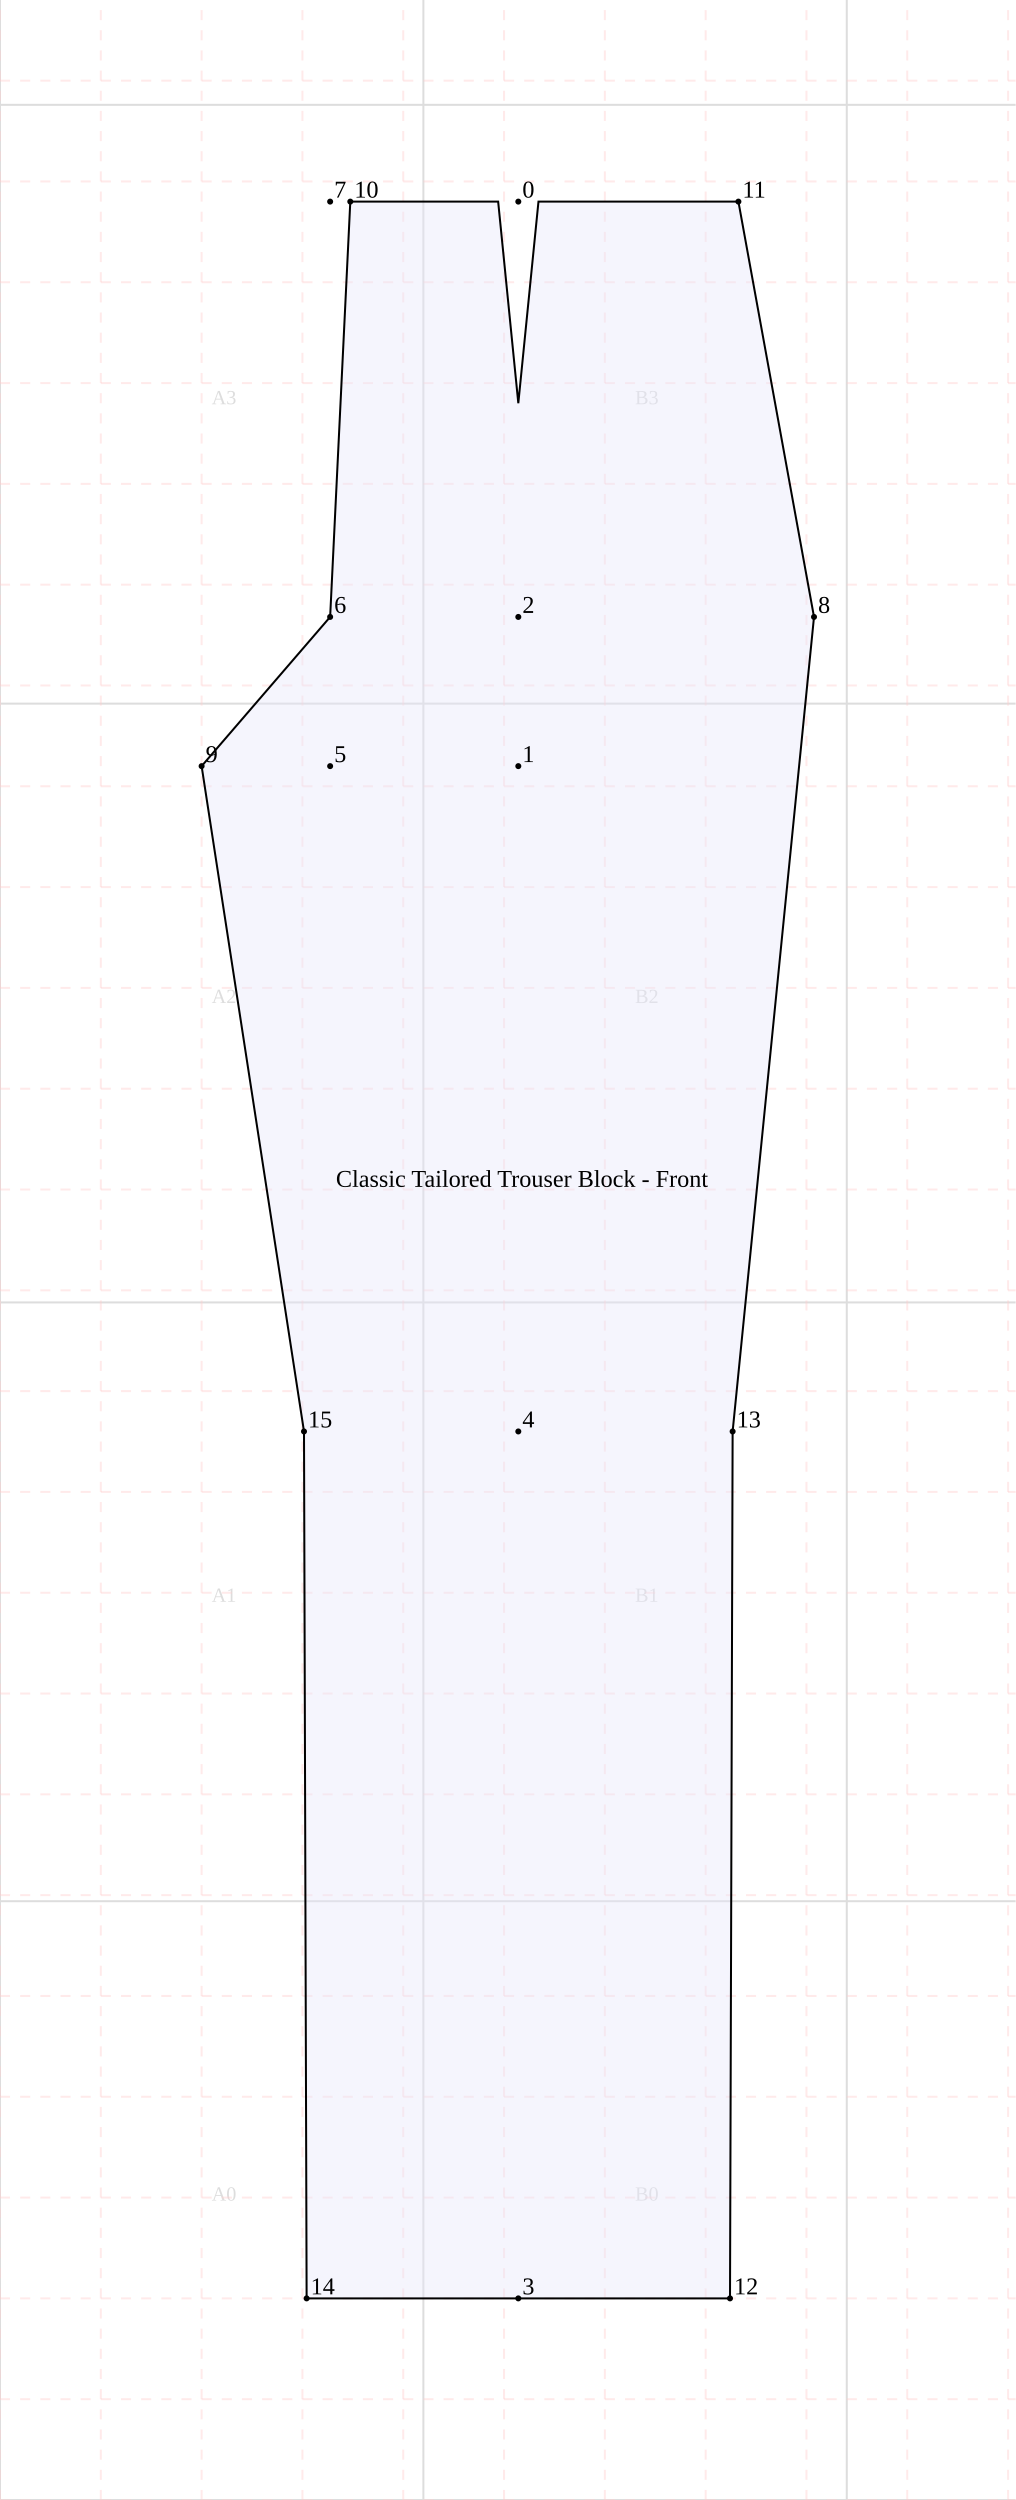
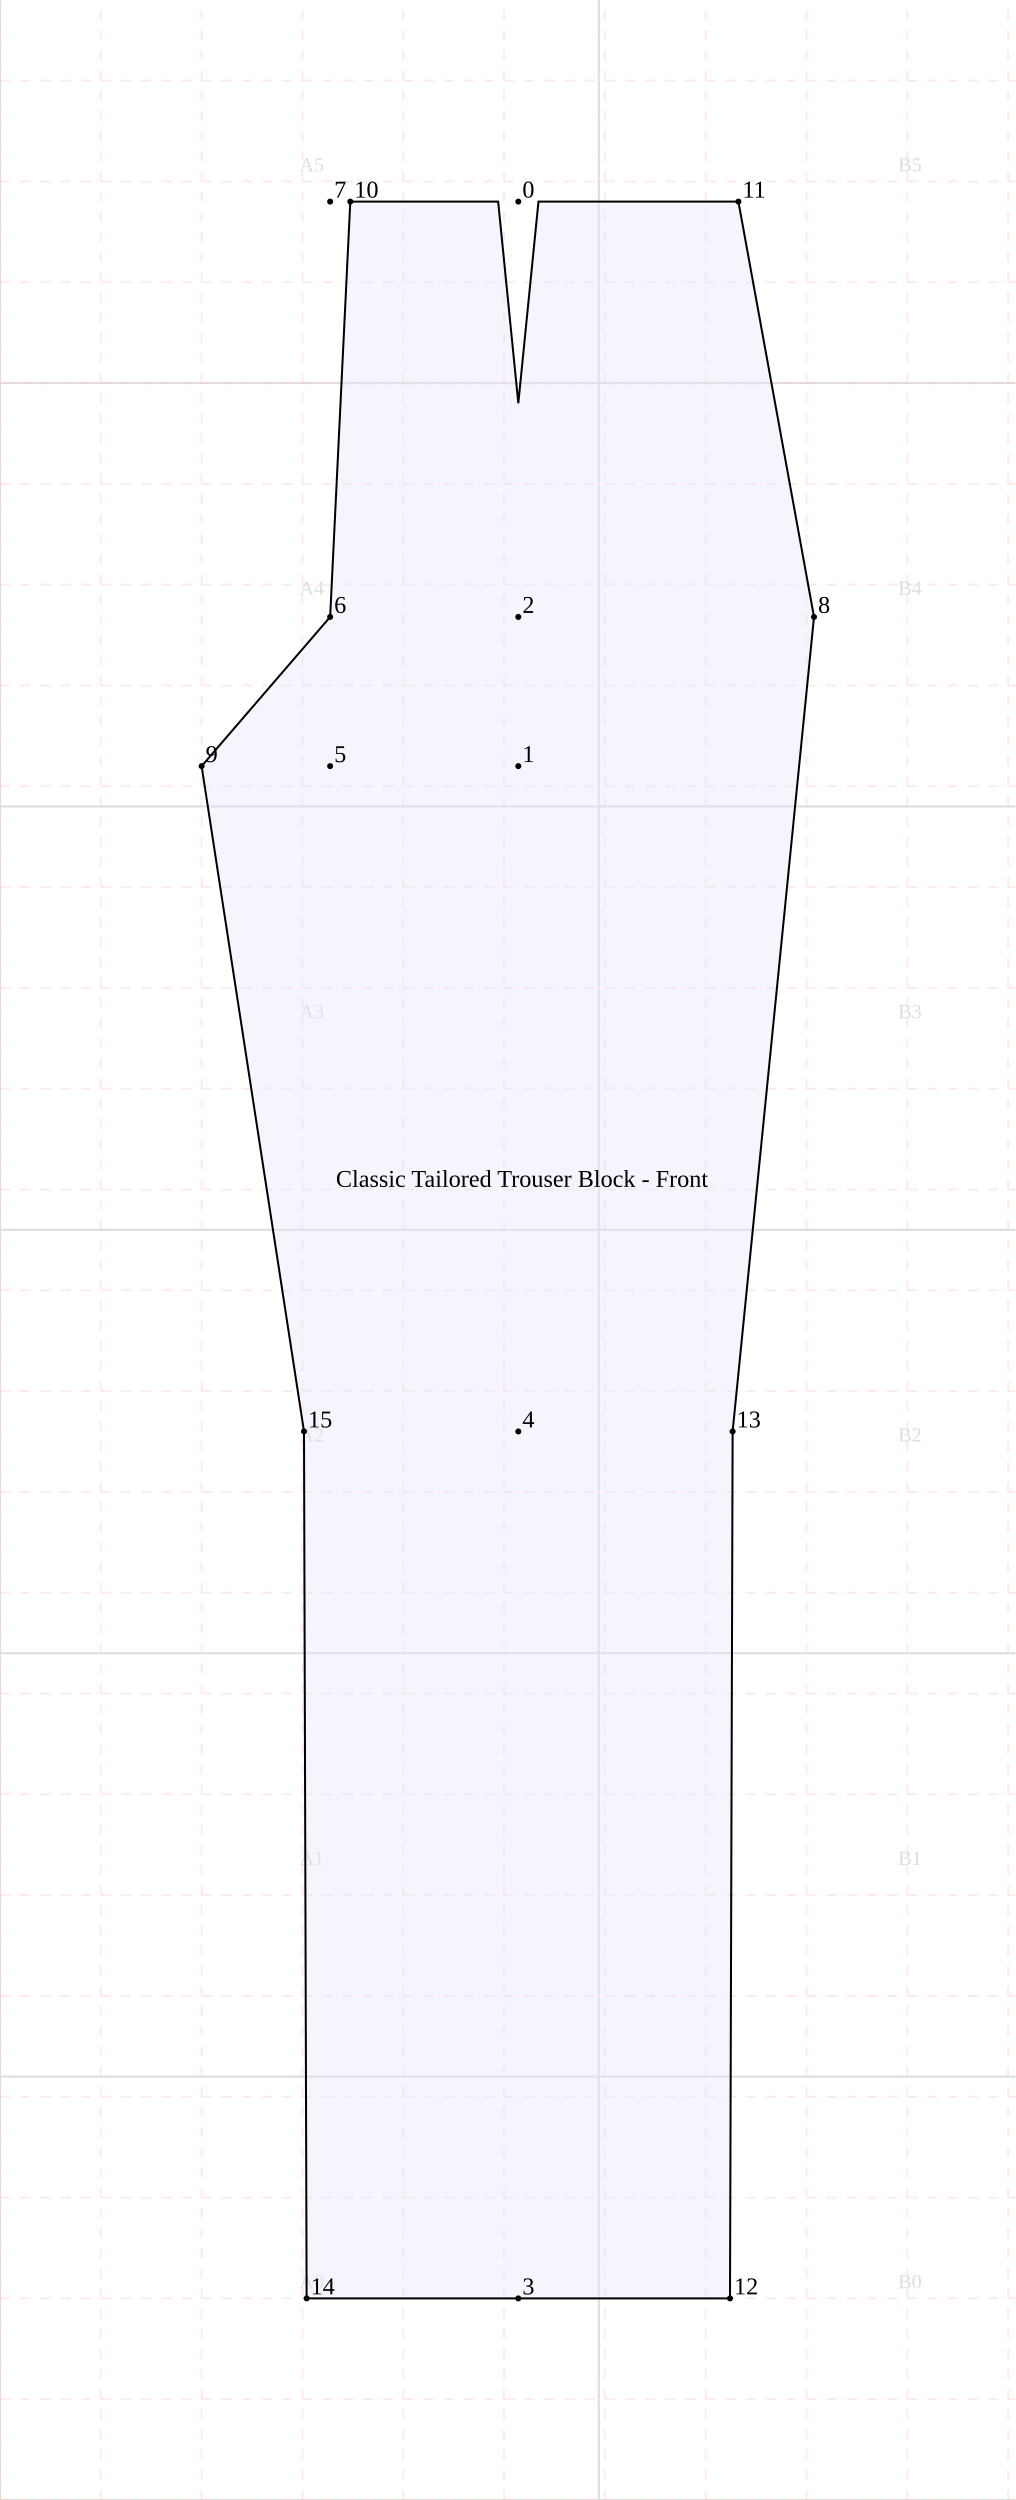
<svg xmlns="http://www.w3.org/2000/svg" width="503.75" height="1240.0" viewBox="-257.083 -100.0 503.75 1240.0" stroke="black" fill="none">
  <defs>
</defs>
  <path d="M-257.083,1140.0 L246.667,1140.0" stroke="#dddddd" />
-   <path d="M-257.083,843.0 L246.667,843.0" stroke="#dddddd" />
-   <path d="M-257.083,546.0 L246.667,546.0" stroke="#dddddd" />
-   <path d="M-257.083,249.0 L246.667,249.0" stroke="#dddddd" />
-   <path d="M-257.083,-48.0 L246.667,-48.0" stroke="#dddddd" />
+   <path d="M-257.083,930.0 L246.667,930.0" stroke="#dddddd" />
+   <path d="M-257.083,720.0 L246.667,720.0" stroke="#dddddd" />
+   <path d="M-257.083,510.0 L246.667,510.0" stroke="#dddddd" />
+   <path d="M-257.083,300.0 L246.667,300.0" stroke="#dddddd" />
+   <path d="M-257.083,90.0 L246.667,90.0" stroke="#dddddd" />
  <path d="M-257.083,1140.0 L-257.083,-100" stroke="#dddddd" />
-   <path d="M-47.083,1140.0 L-47.083,-100" stroke="#dddddd" />
-   <path d="M162.917,1140.0 L162.917,-100" stroke="#dddddd" />
-   <text x="-152.083" y="991.5" font-size="10" stroke="none" fill="#dddddd" dy="0em">A0</text>
-   <text x="-152.083" y="694.5" font-size="10" stroke="none" fill="#dddddd" dy="0em">A1</text>
-   <text x="-152.083" y="397.5" font-size="10" stroke="none" fill="#dddddd" dy="0em">A2</text>
-   <text x="-152.083" y="100.5" font-size="10" stroke="none" fill="#dddddd" dy="0em">A3</text>
-   <text x="57.917" y="991.5" font-size="10" stroke="none" fill="#dddddd" dy="0em">B0</text>
-   <text x="57.917" y="694.5" font-size="10" stroke="none" fill="#dddddd" dy="0em">B1</text>
-   <text x="57.917" y="397.5" font-size="10" stroke="none" fill="#dddddd" dy="0em">B2</text>
-   <text x="57.917" y="100.5" font-size="10" stroke="none" fill="#dddddd" dy="0em">B3</text>
+   <path d="M39.917,1140.0 L39.917,-100" stroke="#dddddd" />
+   <text x="-108.583" y="1035.0" font-size="10" stroke="none" fill="#dddddd" dy="0em">A0</text>
+   <text x="-108.583" y="825.0" font-size="10" stroke="none" fill="#dddddd" dy="0em">A1</text>
+   <text x="-108.583" y="615.0" font-size="10" stroke="none" fill="#dddddd" dy="0em">A2</text>
+   <text x="-108.583" y="405.0" font-size="10" stroke="none" fill="#dddddd" dy="0em">A3</text>
+   <text x="-108.583" y="195.0" font-size="10" stroke="none" fill="#dddddd" dy="0em">A4</text>
+   <text x="-108.583" y="-15.0" font-size="10" stroke="none" fill="#dddddd" dy="0em">A5</text>
+   <text x="188.417" y="1035.0" font-size="10" stroke="none" fill="#dddddd" dy="0em">B0</text>
+   <text x="188.417" y="825.0" font-size="10" stroke="none" fill="#dddddd" dy="0em">B1</text>
+   <text x="188.417" y="615.0" font-size="10" stroke="none" fill="#dddddd" dy="0em">B2</text>
+   <text x="188.417" y="405.0" font-size="10" stroke="none" fill="#dddddd" dy="0em">B3</text>
+   <text x="188.417" y="195.0" font-size="10" stroke="none" fill="#dddddd" dy="0em">B4</text>
+   <text x="188.417" y="-15.0" font-size="10" stroke="none" fill="#dddddd" dy="0em">B5</text>
  <path d="M-257.083,1140.0 L246.667,1140.0" stroke="#ffcccc66" stroke-dasharray="5" />
  <path d="M-257.083,1090.0 L246.667,1090.0" stroke="#ffcccc66" stroke-dasharray="5" />
  <path d="M-257.083,1040.0 L246.667,1040.0" stroke="#ffcccc66" stroke-dasharray="5" />
  <path d="M-257.083,990.0 L246.667,990.0" stroke="#ffcccc66" stroke-dasharray="5" />
  <path d="M-257.083,940.0 L246.667,940.0" stroke="#ffcccc66" stroke-dasharray="5" />
  <path d="M-257.083,890.0 L246.667,890.0" stroke="#ffcccc66" stroke-dasharray="5" />
  <path d="M-257.083,840.0 L246.667,840.0" stroke="#ffcccc66" stroke-dasharray="5" />
  <path d="M-257.083,790.0 L246.667,790.0" stroke="#ffcccc66" stroke-dasharray="5" />
  <path d="M-257.083,740.0 L246.667,740.0" stroke="#ffcccc66" stroke-dasharray="5" />
  <path d="M-257.083,690.0 L246.667,690.0" stroke="#ffcccc66" stroke-dasharray="5" />
  <path d="M-257.083,640.0 L246.667,640.0" stroke="#ffcccc66" stroke-dasharray="5" />
  <path d="M-257.083,590.0 L246.667,590.0" stroke="#ffcccc66" stroke-dasharray="5" />
  <path d="M-257.083,540.0 L246.667,540.0" stroke="#ffcccc66" stroke-dasharray="5" />
  <path d="M-257.083,490.0 L246.667,490.0" stroke="#ffcccc66" stroke-dasharray="5" />
  <path d="M-257.083,440.0 L246.667,440.0" stroke="#ffcccc66" stroke-dasharray="5" />
  <path d="M-257.083,390.0 L246.667,390.0" stroke="#ffcccc66" stroke-dasharray="5" />
  <path d="M-257.083,340.0 L246.667,340.0" stroke="#ffcccc66" stroke-dasharray="5" />
  <path d="M-257.083,290.0 L246.667,290.0" stroke="#ffcccc66" stroke-dasharray="5" />
  <path d="M-257.083,240.0 L246.667,240.0" stroke="#ffcccc66" stroke-dasharray="5" />
  <path d="M-257.083,190.0 L246.667,190.0" stroke="#ffcccc66" stroke-dasharray="5" />
  <path d="M-257.083,140.0 L246.667,140.0" stroke="#ffcccc66" stroke-dasharray="5" />
  <path d="M-257.083,90.0 L246.667,90.0" stroke="#ffcccc66" stroke-dasharray="5" />
  <path d="M-257.083,40.0 L246.667,40.0" stroke="#ffcccc66" stroke-dasharray="5" />
  <path d="M-257.083,-10.0 L246.667,-10.0" stroke="#ffcccc66" stroke-dasharray="5" />
  <path d="M-257.083,-60.0 L246.667,-60.0" stroke="#ffcccc66" stroke-dasharray="5" />
  <path d="M-257.083,1140.0 L-257.083,-100" stroke="#ffcccc66" stroke-dasharray="5" />
  <path d="M-207.083,1140.0 L-207.083,-100" stroke="#ffcccc66" stroke-dasharray="5" />
  <path d="M-157.083,1140.0 L-157.083,-100" stroke="#ffcccc66" stroke-dasharray="5" />
  <path d="M-107.083,1140.0 L-107.083,-100" stroke="#ffcccc66" stroke-dasharray="5" />
  <path d="M-57.083,1140.0 L-57.083,-100" stroke="#ffcccc66" stroke-dasharray="5" />
  <path d="M-7.083,1140.0 L-7.083,-100" stroke="#ffcccc66" stroke-dasharray="5" />
  <path d="M42.917,1140.0 L42.917,-100" stroke="#ffcccc66" stroke-dasharray="5" />
  <path d="M92.917,1140.0 L92.917,-100" stroke="#ffcccc66" stroke-dasharray="5" />
  <path d="M142.917,1140.0 L142.917,-100" stroke="#ffcccc66" stroke-dasharray="5" />
  <path d="M192.917,1140.0 L192.917,-100" stroke="#ffcccc66" stroke-dasharray="5" />
  <path d="M242.917,1140.0 L242.917,-100" stroke="#ffcccc66" stroke-dasharray="5" />
  <g>
    <g>
      <path d="M-157.083,280.0 L-106.3,610.0 L-105.0,1040.0 L105.0,1040.0 L106.3,610.0 L146.667,206.0 L109.167,0 L10,-0.0 L7.105427357601002e-15,100.0 L-10,-0.0 L-83.333,0 L-93.333,206.0 L-157.083,280.0" fill="#E6E6FA66" stroke="black" />
      <text x="1.822" y="488.679" font-size="12" stroke="none" fill="black" text-anchor="middle" dy="0em">Classic Tailored Trouser Block - Front</text>
    </g>
    <g>
      <circle cx="0" cy="0" r="1" fill="black" />
      <text x="2" y="-2" font-size="12" fill="#000000" stroke="none" dy="0em">0</text>
    </g>
    <g>
      <circle cx="0" cy="280.0" r="1" fill="black" />
      <text x="2" y="278.0" font-size="12" fill="#000000" stroke="none" dy="0em">1</text>
    </g>
    <g>
      <circle cx="0" cy="206.0" r="1" fill="black" />
      <text x="2" y="204.0" font-size="12" fill="#000000" stroke="none" dy="0em">2</text>
    </g>
    <g>
      <circle cx="0" cy="1040.0" r="1" fill="black" />
      <text x="2" y="1038.0" font-size="12" fill="#000000" stroke="none" dy="0em">3</text>
    </g>
    <g>
      <circle cx="0.0" cy="610.0" r="1" fill="black" />
      <text x="2.0" y="608.0" font-size="12" fill="#000000" stroke="none" dy="0em">4</text>
    </g>
    <g>
      <circle cx="-93.333" cy="280.0" r="1" fill="black" />
      <text x="-91.333" y="278.0" font-size="12" fill="#000000" stroke="none" dy="0em">5</text>
    </g>
    <g>
      <circle cx="-93.333" cy="206.0" r="1" fill="black" />
      <text x="-91.333" y="204.0" font-size="12" fill="#000000" stroke="none" dy="0em">6</text>
    </g>
    <g>
      <circle cx="-93.333" cy="0" r="1" fill="black" />
      <text x="-91.333" y="-2" font-size="12" fill="#000000" stroke="none" dy="0em">7</text>
    </g>
    <g>
      <circle cx="146.667" cy="206.0" r="1" fill="black" />
      <text x="148.667" y="204.0" font-size="12" fill="#000000" stroke="none" dy="0em">8</text>
    </g>
    <g>
      <circle cx="-157.083" cy="280.0" r="1" fill="black" />
      <text x="-155.083" y="278.0" font-size="12" fill="#000000" stroke="none" dy="0em">9</text>
    </g>
    <g>
      <circle cx="-83.333" cy="0" r="1" fill="black" />
      <text x="-81.333" y="-2" font-size="12" fill="#000000" stroke="none" dy="0em">10</text>
    </g>
    <g>
      <circle cx="109.167" cy="0" r="1" fill="black" />
      <text x="111.167" y="-2" font-size="12" fill="#000000" stroke="none" dy="0em">11</text>
    </g>
    <g>
      <circle cx="105.0" cy="1040.0" r="1" fill="black" />
      <text x="107.0" y="1038.0" font-size="12" fill="#000000" stroke="none" dy="0em">12</text>
    </g>
    <g>
      <circle cx="106.3" cy="610.0" r="1" fill="black" />
      <text x="108.3" y="608.0" font-size="12" fill="#000000" stroke="none" dy="0em">13</text>
    </g>
    <g>
      <circle cx="-105.0" cy="1040.0" r="1" fill="black" />
      <text x="-103.0" y="1038.0" font-size="12" fill="#000000" stroke="none" dy="0em">14</text>
    </g>
    <g>
      <circle cx="-106.3" cy="610.0" r="1" fill="black" />
      <text x="-104.3" y="608.0" font-size="12" fill="#000000" stroke="none" dy="0em">15</text>
    </g>
  </g>
</svg>
